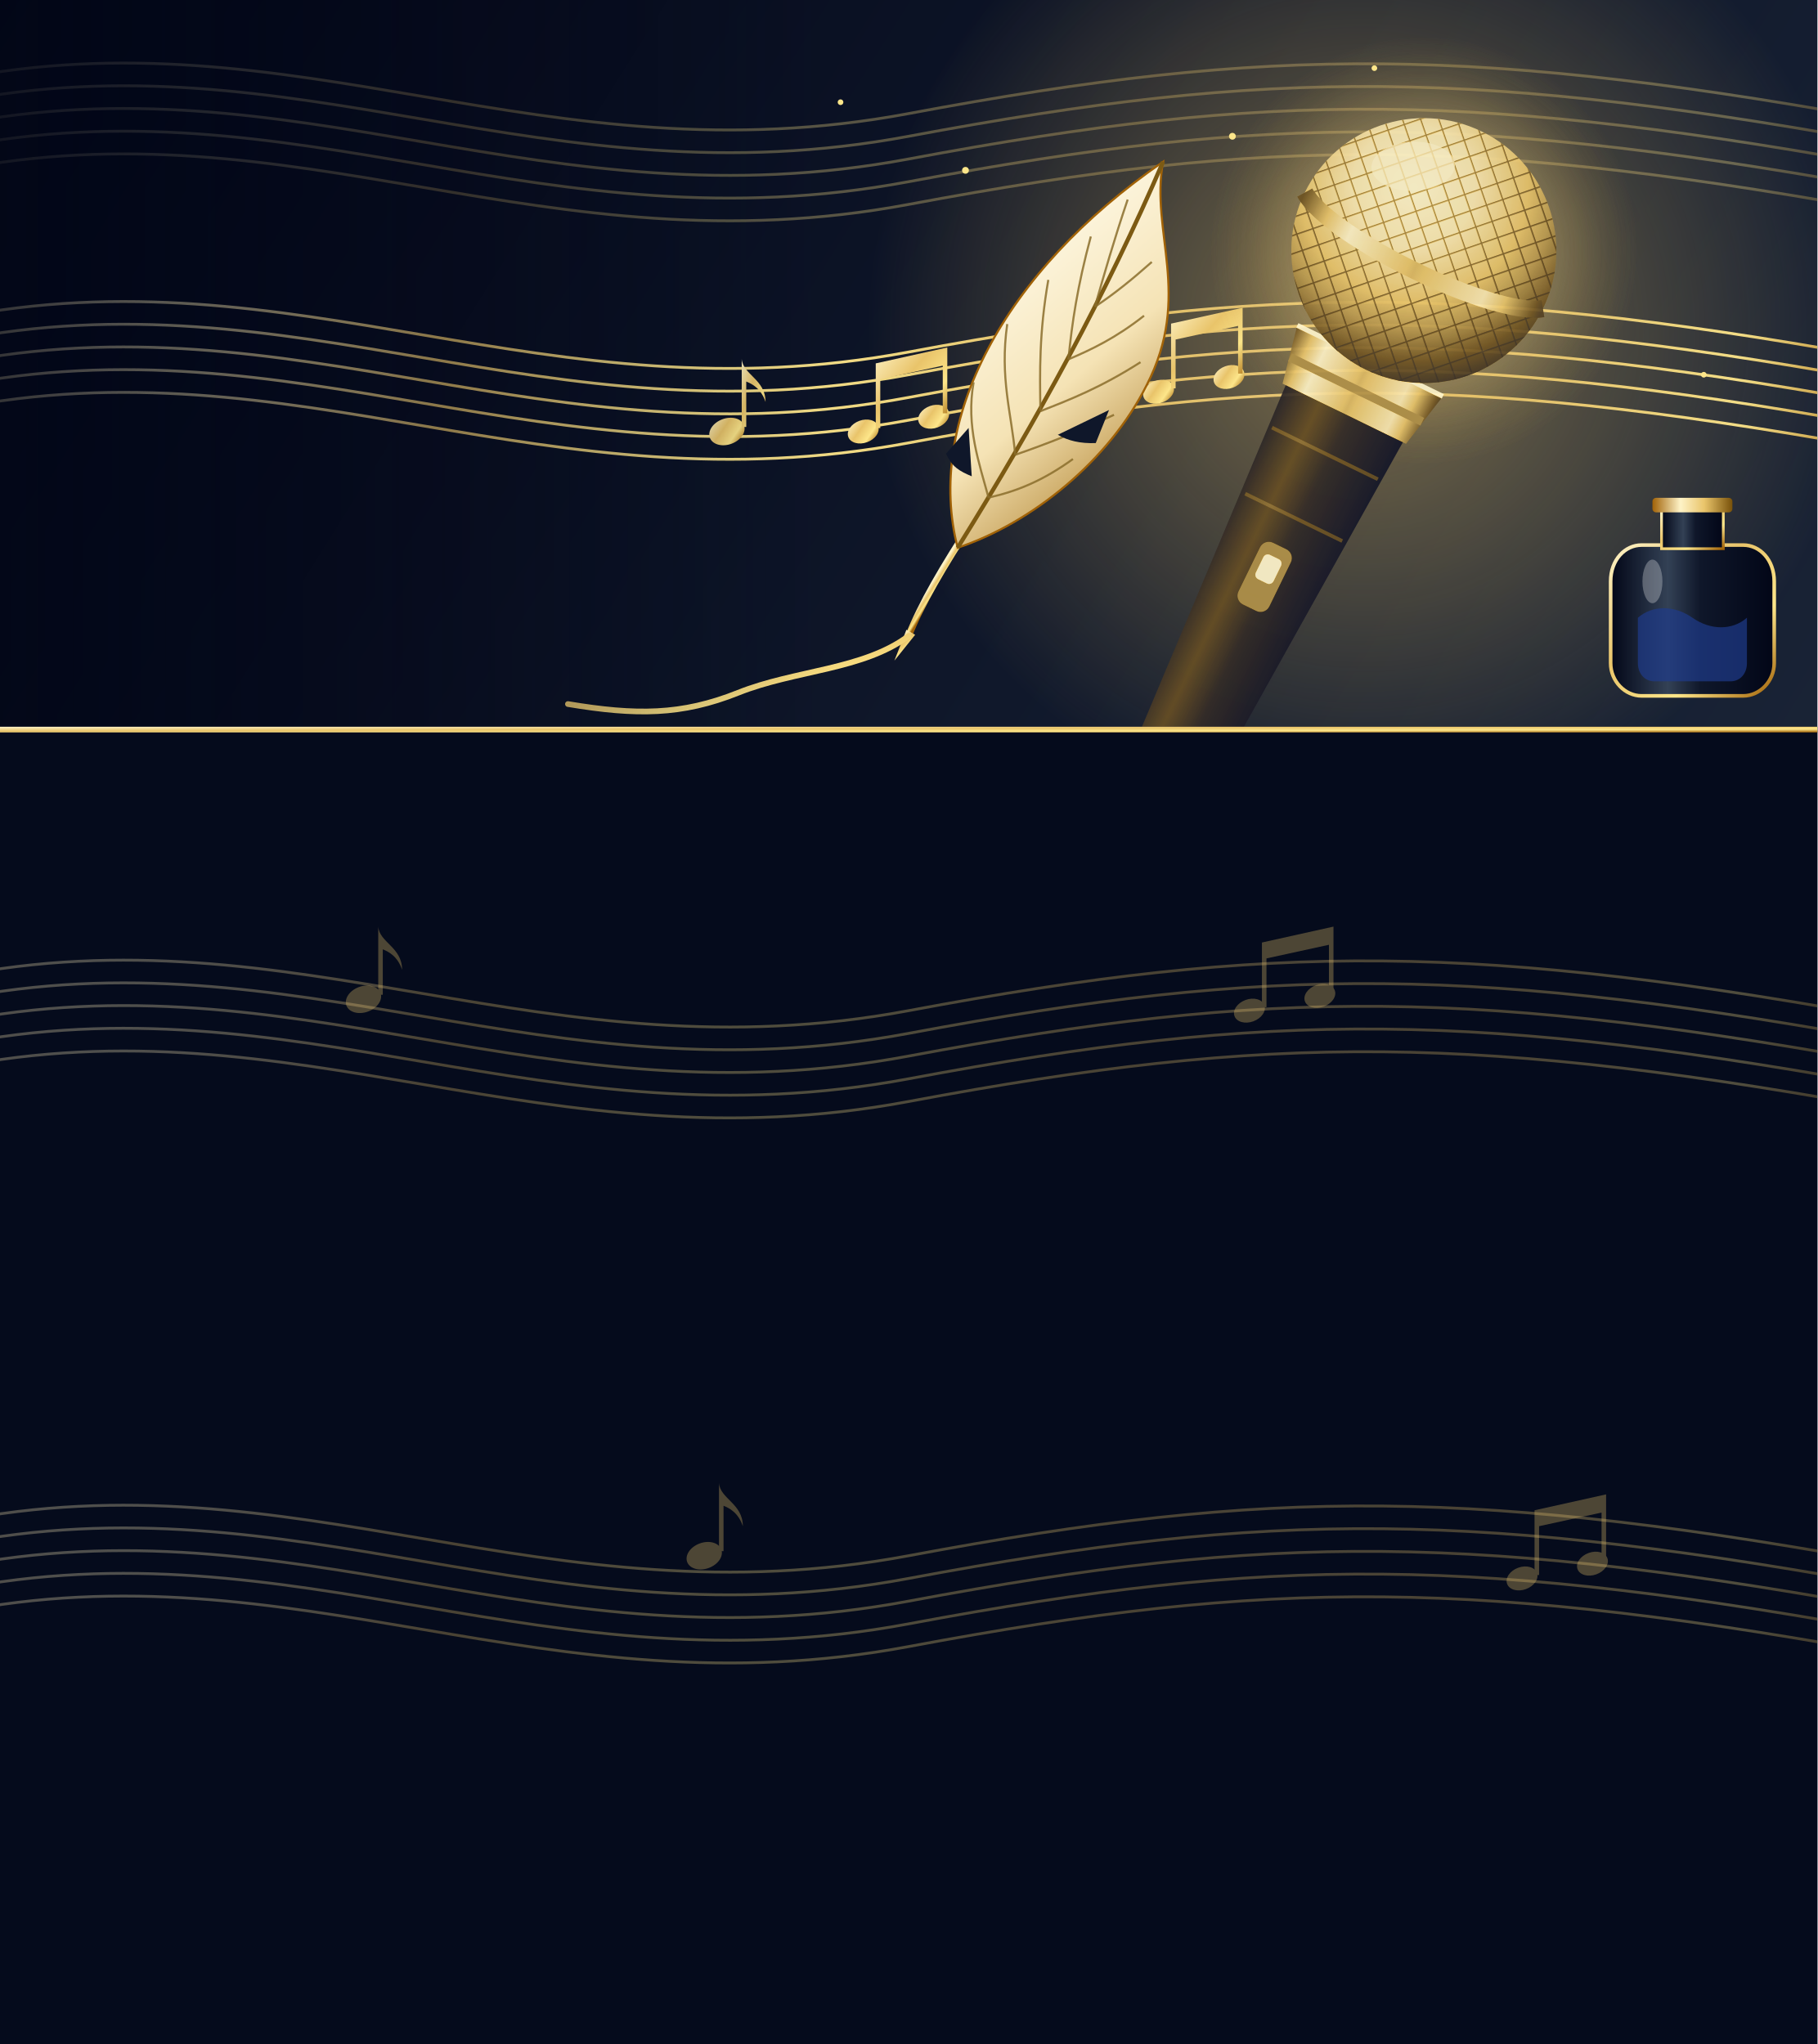
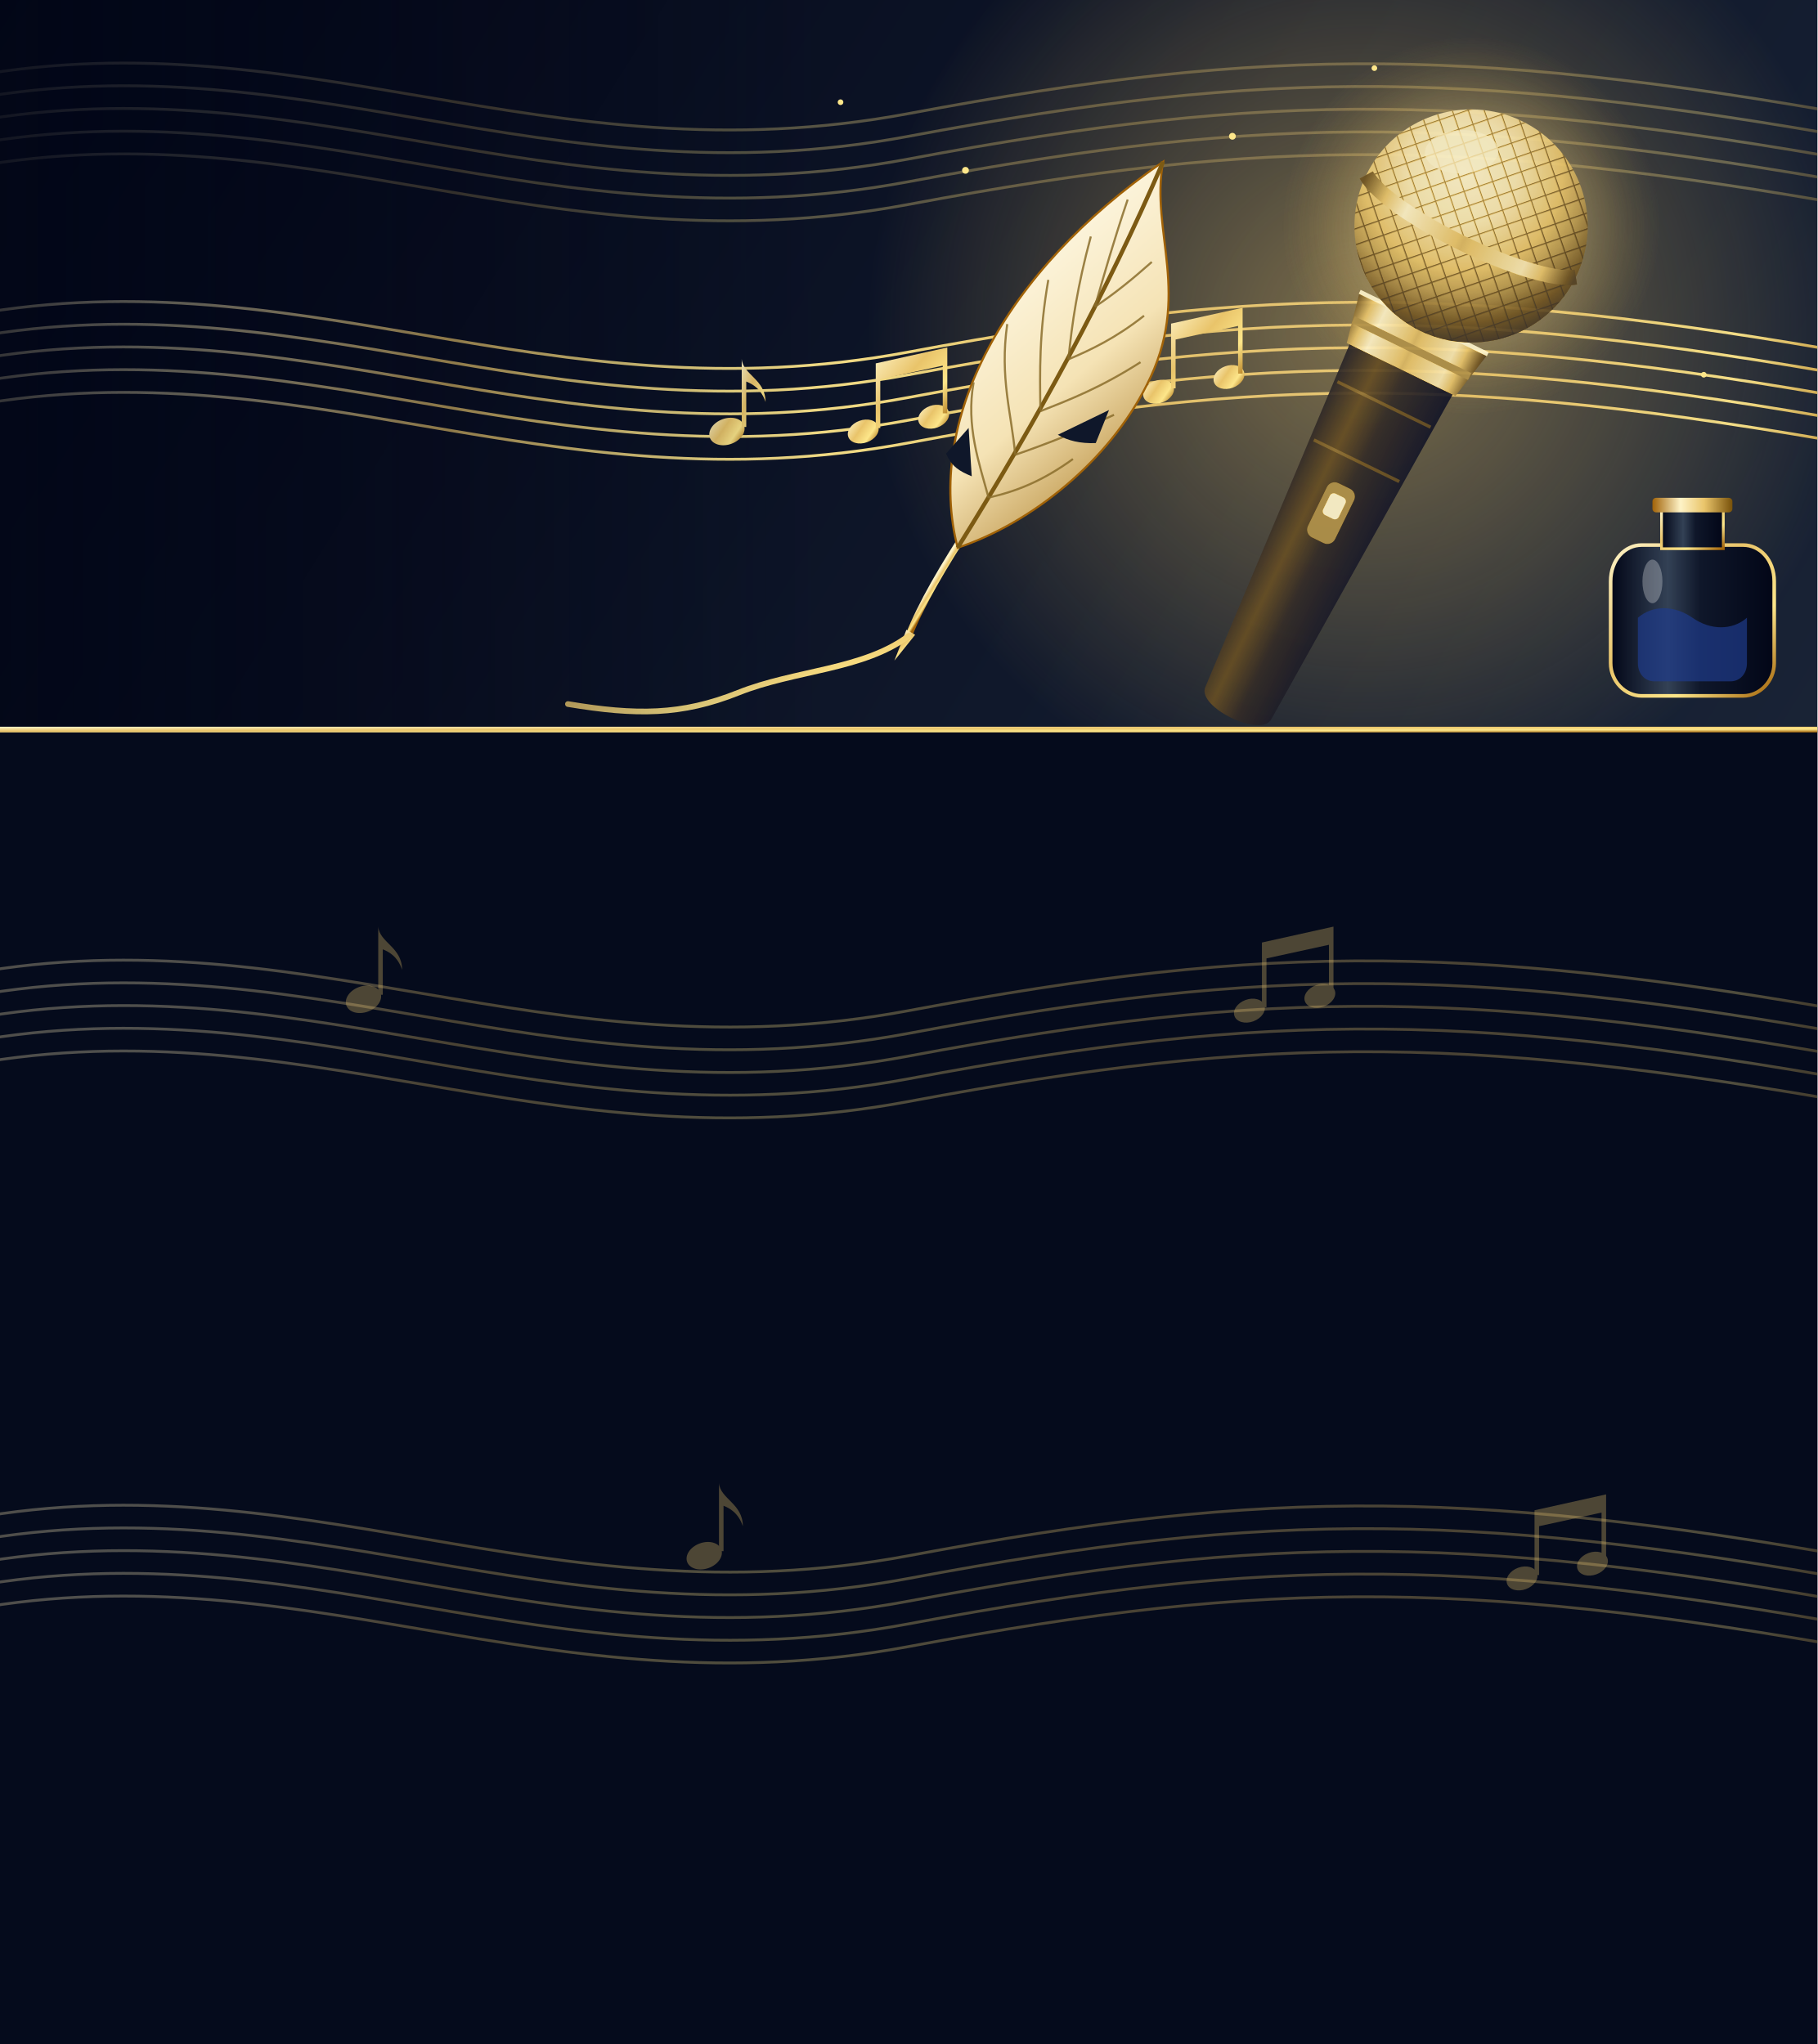
<svg xmlns="http://www.w3.org/2000/svg" xmlns:xlink="http://www.w3.org/1999/xlink" viewBox="0 0 1600 1800" preserveAspectRatio="xMaxYMin slice">
  <defs>
    <linearGradient id="bg" x1="0" y1="0" x2="1" y2=".7">
      <stop offset="0" stop-color="#020617" />
      <stop offset=".5" stop-color="#0f172a" />
      <stop offset="1" stop-color="#1e293b" />
    </linearGradient>
    <linearGradient id="fade" x1="0" y1="0" x2="1" y2="0">
      <stop offset="0" stop-color="#020617" stop-opacity=".8" />
      <stop offset=".46" stop-color="#020617" stop-opacity="0" />
    </linearGradient>
    <linearGradient id="gold" x1="0" y1="0" x2="1" y2="1">
      <stop offset="0" stop-color="#fef3c7" />
      <stop offset=".4" stop-color="#e9c46a" />
      <stop offset=".7" stop-color="#fde68a" />
      <stop offset="1" stop-color="#a16207" />
    </linearGradient>
    <linearGradient id="feather" x1="0" y1="0" x2="1" y2="1">
      <stop offset="0" stop-color="#fffbeb" />
      <stop offset=".55" stop-color="#f5e3b5" />
      <stop offset="1" stop-color="#b58a3a" />
    </linearGradient>
    <linearGradient id="ink" x1="0" y1="0" x2="1" y2="0">
      <stop offset="0" stop-color="#020617" />
      <stop offset=".35" stop-color="#334155" />
      <stop offset=".55" stop-color="#0f172a" />
      <stop offset="1" stop-color="#020617" />
    </linearGradient>
    <radialGradient id="glow">
      <stop offset="0" stop-color="#e9c46a" stop-opacity=".5" />
      <stop offset="1" stop-color="#e9c46a" stop-opacity="0" />
    </radialGradient>
    <linearGradient id="chrome" x1="0" y1="0" x2="1" y2="0">
      <stop offset="0" stop-color="#a16207" />
      <stop offset=".35" stop-color="#fef3c7" />
      <stop offset=".65" stop-color="#e9c46a" />
      <stop offset="1" stop-color="#78510a" />
    </linearGradient>
    <pattern id="mesh" width="14" height="14" patternUnits="userSpaceOnUse" patternTransform="rotate(45)">
      <path d="M0 0H14M0 0V14" stroke="#020617" stroke-opacity=".55" stroke-width="2" />
    </pattern>
    <g id="n1">
      <ellipse rx="16" ry="11.500" transform="rotate(-20)" />
      <path d="M13-4V-64C14-50 34-46 34-26 30-38 22-42 17-44V-4Z" />
    </g>
    <g id="n2">
      <ellipse rx="14" ry="10" transform="rotate(-20)" />
      <ellipse cx="62" cy="-13" rx="14" ry="10" transform="rotate(-20 62 -13)" />
      <path d="M11-3V-60L74-74V-16H70V-58L15-46V-3Z" />
    </g>
    <g id="st" fill="none" stroke="url(#gold)" stroke-width="2.500">
      <path d="M-40 0C260-60 480 90 800 30S1300-30 1680 40" />
      <path d="M-40 20C260-40 480 110 800 50S1300-10 1680 60" />
      <path d="M-40 40C260-20 480 130 800 70S1300 10 1680 80" />
      <path d="M-40 60C260 0 480 150 800 90S1300 30 1680 100" />
      <path d="M-40 80C260 20 480 170 800 110S1300 50 1680 120" />
    </g>
    <linearGradient id="gpop_bg" x1="0" y1="0" x2="1" y2="0.72">
      <stop offset="0" stop-color="#1d4ed8" />
      <stop offset=".5" stop-color="#6366f1" />
      <stop offset="1" stop-color="#ec4899" />
    </linearGradient>
    <linearGradient id="gpop_fade" x1="0" y1="0" x2="1" y2="0">
      <stop offset="0" stop-color="#172a9c" stop-opacity=".82" />
      <stop offset=".55" stop-color="#172a9c" stop-opacity="0" />
    </linearGradient>
    <linearGradient id="gpop_beam" x1="0" y1="0" x2="0" y2="1">
      <stop offset="0" stop-color="#fff" stop-opacity=".62" />
      <stop offset="1" stop-color="#fff" stop-opacity="0" />
    </linearGradient>
    <linearGradient id="gpop_beamP" x1="0" y1="0" x2="0" y2="1">
      <stop offset="0" stop-color="#f9a8d4" stop-opacity=".8" />
      <stop offset="1" stop-color="#f9a8d4" stop-opacity="0" />
    </linearGradient>
    <linearGradient id="gpop_beamC" x1="0" y1="0" x2="0" y2="1">
      <stop offset="0" stop-color="#67e8f9" stop-opacity=".75" />
      <stop offset="1" stop-color="#67e8f9" stop-opacity="0" />
    </linearGradient>
    <radialGradient id="gpop_halo">
      <stop offset="0" stop-color="#fff" stop-opacity=".95" />
      <stop offset=".35" stop-color="#fbcfe8" stop-opacity=".6" />
      <stop offset="1" stop-color="#ec4899" stop-opacity="0" />
    </radialGradient>
    <radialGradient id="gpop_ball" cx=".36" cy=".3" r=".78">
      <stop offset="0" stop-color="#fff" />
      <stop offset=".3" stop-color="#e2e8f0" />
      <stop offset=".68" stop-color="#7c8db5" />
      <stop offset="1" stop-color="#1e1b4b" />
    </radialGradient>
    <linearGradient id="gpop_chrome" x1="0" y1="0" x2="1" y2="0">
      <stop offset="0" stop-color="#475569" />
      <stop offset=".22" stop-color="#f8fafc" />
      <stop offset=".5" stop-color="#94a3b8" />
      <stop offset=".78" stop-color="#e2e8f0" />
      <stop offset="1" stop-color="#334155" />
    </linearGradient>
    <linearGradient id="gpop_grip" x1="0" y1="0" x2="1" y2="0">
      <stop offset="0" stop-color="#0f172a" />
      <stop offset=".3" stop-color="#4338ca" />
      <stop offset=".55" stop-color="#1e1b4b" />
      <stop offset="1" stop-color="#020617" />
    </linearGradient>
    <pattern id="gpop_mesh" width="14" height="14" patternUnits="userSpaceOnUse" patternTransform="rotate(45)">
      <path d="M0 0H14M0 0V14" stroke="#1e1b4b" stroke-opacity=".55" stroke-width="2.2" fill="none" />
    </pattern>
    <filter id="gpop_b8" x="-30%" y="-30%" width="160%" height="160%">
      <feGaussianBlur stdDeviation="8" />
    </filter>
    <filter id="gpop_b30" x="-40%" y="-40%" width="180%" height="180%">
      <feGaussianBlur stdDeviation="30" />
    </filter>
    <g id="gpop_n1">
      <ellipse rx="17" ry="12" transform="rotate(-20)" />
      <path d="M15-4V-70c0 16 22 18 22 40-4-12-12-17-19-18V-4z" />
    </g>
    <g id="gpop_n2">
      <ellipse rx="15" ry="11" transform="rotate(-20)" />
      <ellipse cx="66" cy="-14" rx="15" ry="11" transform="rotate(-20 66 -14)" />
      <path d="M12-3V-64L79-78V-17H75V-62L16-50V-3z" />
    </g>
    <path id="gpop_star" d="M0-20 5-6 20-6 8 3 13 18 0 9-13 18-8 3-20-6-5-6Z" />
    <g id="gpop_hand">
      <path d="M-22 170C-24 110-30 70-26 34-25 22-13 22-12 34L-9 66-8 2C-7-11 7-11 8 2L9 58 14 8C16-5 28-3 27 10L23 64 32 28C35 16 46 20 43 32L33 96C30 124 26 146 26 170Z" />
    </g>
    <filter id="vx_gold" color-interpolation-filters="sRGB" x="-10%" y="-10%" width="120%" height="120%">
      <feColorMatrix type="matrix" values=".3 .59 .11 0 0  .3 .59 .11 0 0  .3 .59 .11 0 0  0 0 0 1 0" />
      <feComponentTransfer>
        <feFuncR type="table" tableValues=".04 .45 .91 1" />
        <feFuncG type="table" tableValues=".06 .34 .77 .96" />
        <feFuncB type="table" tableValues=".16 .14 .42 .8" />
      </feComponentTransfer>
    </filter>
  </defs>
  <rect width="1600" height="1800" fill="url(#bg)" />
  <circle cx="1200" cy="290" r="440" fill="url(#glow)" />
  <g opacity=".95" transform="translate(0 280)">
    <use xlink:href="#st" />
  </g>
  <g opacity=".32" transform="translate(0 70)">
    <use xlink:href="#st" />
  </g>
  <g fill="url(#gold)">
    <use xlink:href="#n1" x="640" y="380" />
    <use xlink:href="#n2" x="760" y="380" />
    <use xlink:href="#n1" x="920" y="372" />
    <use xlink:href="#n2" x="1020" y="345" />
  </g>
-   <g filter="url(#vx_gold)" opacity=".92">
+   <g filter="url(#vx_gold)" opacity=".92" transform="translate(1600 40) scale(.88) translate(-1600 -40)">
    <g transform="translate(1210 310) rotate(26) scale(1.08)">
      <circle cx="0" cy="-92" r="175" fill="url(#gpop_halo)" opacity=".85" />
      <path d="M-54 40 54 40 34 400C33 420-33 420-34 400Z" fill="url(#gpop_grip)" />
      <path d="M-48 92 48 92M-44 150 44 150" stroke="#818cf8" stroke-opacity=".45" stroke-width="3" />
      <rect x="-14" y="176" width="28" height="56" rx="8" fill="#ec4899" />
      <rect x="-8" y="186" width="16" height="22" rx="4" fill="#fff" />
      <path d="M-66 8H66L56 56H-56Z" fill="url(#gpop_chrome)" />
      <path d="M-66 8H66" stroke="#fff" stroke-width="4" />
      <path d="M-60 34H60" stroke="#ec4899" stroke-width="7" />
      <circle cx="0" cy="-92" r="108" fill="url(#gpop_ball)" />
      <circle cx="0" cy="-92" r="108" fill="url(#gpop_mesh)" />
      <path d="M-108-92C-74-68 74-68 108-92" fill="none" stroke="url(#gpop_chrome)" stroke-width="14" />
      <ellipse cx="-38" cy="-150" rx="34" ry="20" fill="#fff" opacity=".7" transform="rotate(-28 -38 -150)" />
    </g>
  </g>
  <g transform="translate(800 560) rotate(30) scale(.74)">
    <path d="M0 0C-6-40-6-90-2-160" fill="none" stroke="url(#gold)" stroke-width="8" stroke-linecap="round" />
    <path d="M-6-5 0 34 6-5Z" fill="url(#gold)" />
    <path d="M-2-120C-110-230-120-430-20-640 8-560 90-520 96-400 102-300 60-190-2-120Z" fill="url(#feather)" stroke="#a16207" stroke-width="2.500" />
    <path d="M-2-120C4-300 0-470-20-640" fill="none" stroke="#7c5a13" stroke-width="5" />
    <g fill="none" stroke="#8a6d2b" stroke-width="2.500" opacity=".85">
      <path d="M0-190C-30-220-66-250-84-300M2-250C-26-290-60-320-84-380M2-310C-22-350-46-390-68-450M0-380C-18-420-34-460-50-520M-4-450C-14-490-24-530-34-580M0-190C26-214 46-240 64-280M2-250C28-280 52-310 80-350M2-310C26-340 50-370 76-420M0-380C18-404 36-430 52-470M-4-450C8-474 18-500 28-530" />
    </g>
    <path d="M-70-210C-56-200-46-200-30-202L-62-250Z" fill="#0f172a" />
    <path d="M78-310C62-300 48-296 34-296L72-352Z" fill="#0f172a" />
  </g>
  <g transform="translate(1490 480) scale(.8)">
    <path d="M-56 0C-74 0-90 16-90 40V130C-90 150-74 166-56 166H56C74 166 90 150 90 130V40C90 16 74 0 56 0Z" fill="url(#ink)" stroke="url(#gold)" stroke-width="4" />
    <path d="M-34-40H34V4H-34Z" fill="url(#ink)" stroke="url(#gold)" stroke-width="3" />
    <rect x="-44" y="-52" width="88" height="16" rx="4" fill="url(#chrome)" />
    <path d="M-60 80C-44 66-20 66 0 80S44 94 60 80V130C60 142 52 150 42 150H-42C-52 150-60 142-60 130Z" fill="#1e3a8a" opacity=".7" />
    <ellipse cx="-44" cy="40" rx="11" ry="24" fill="#fff" opacity=".28" />
  </g>
  <path d="M800 560C760 590 700 590 650 610S560 630 500 620" fill="none" stroke="url(#gold)" stroke-width="5" stroke-linecap="round" />
  <g fill="#fde68a">
    <circle cx="1085" cy="120" r="3" />
    <circle cx="1210" cy="60" r="2.500" />
    <circle cx="850" cy="150" r="3" />
    <circle cx="1500" cy="330" r="2.500" />
    <circle cx="740" cy="90" r="2.500" />
  </g>
  <rect width="1600" height="700" fill="url(#fade)" />
  <rect y="640" width="1600" height="1160" fill="#050b1c" />
  <rect y="640" width="1600" height="5" fill="url(#gold)" />
  <g opacity=".3" transform="translate(0 860)">
    <use xlink:href="#st" />
  </g>
  <g opacity=".3" transform="translate(0 1340)">
    <use xlink:href="#st" />
  </g>
  <g opacity=".32" fill="#e9c46a">
    <use xlink:href="#n1" x="320" y="880" />
    <use xlink:href="#n2" x="1100" y="890" />
    <use xlink:href="#n1" x="620" y="1370" />
    <use xlink:href="#n2" x="1340" y="1390" />
  </g>
</svg>
